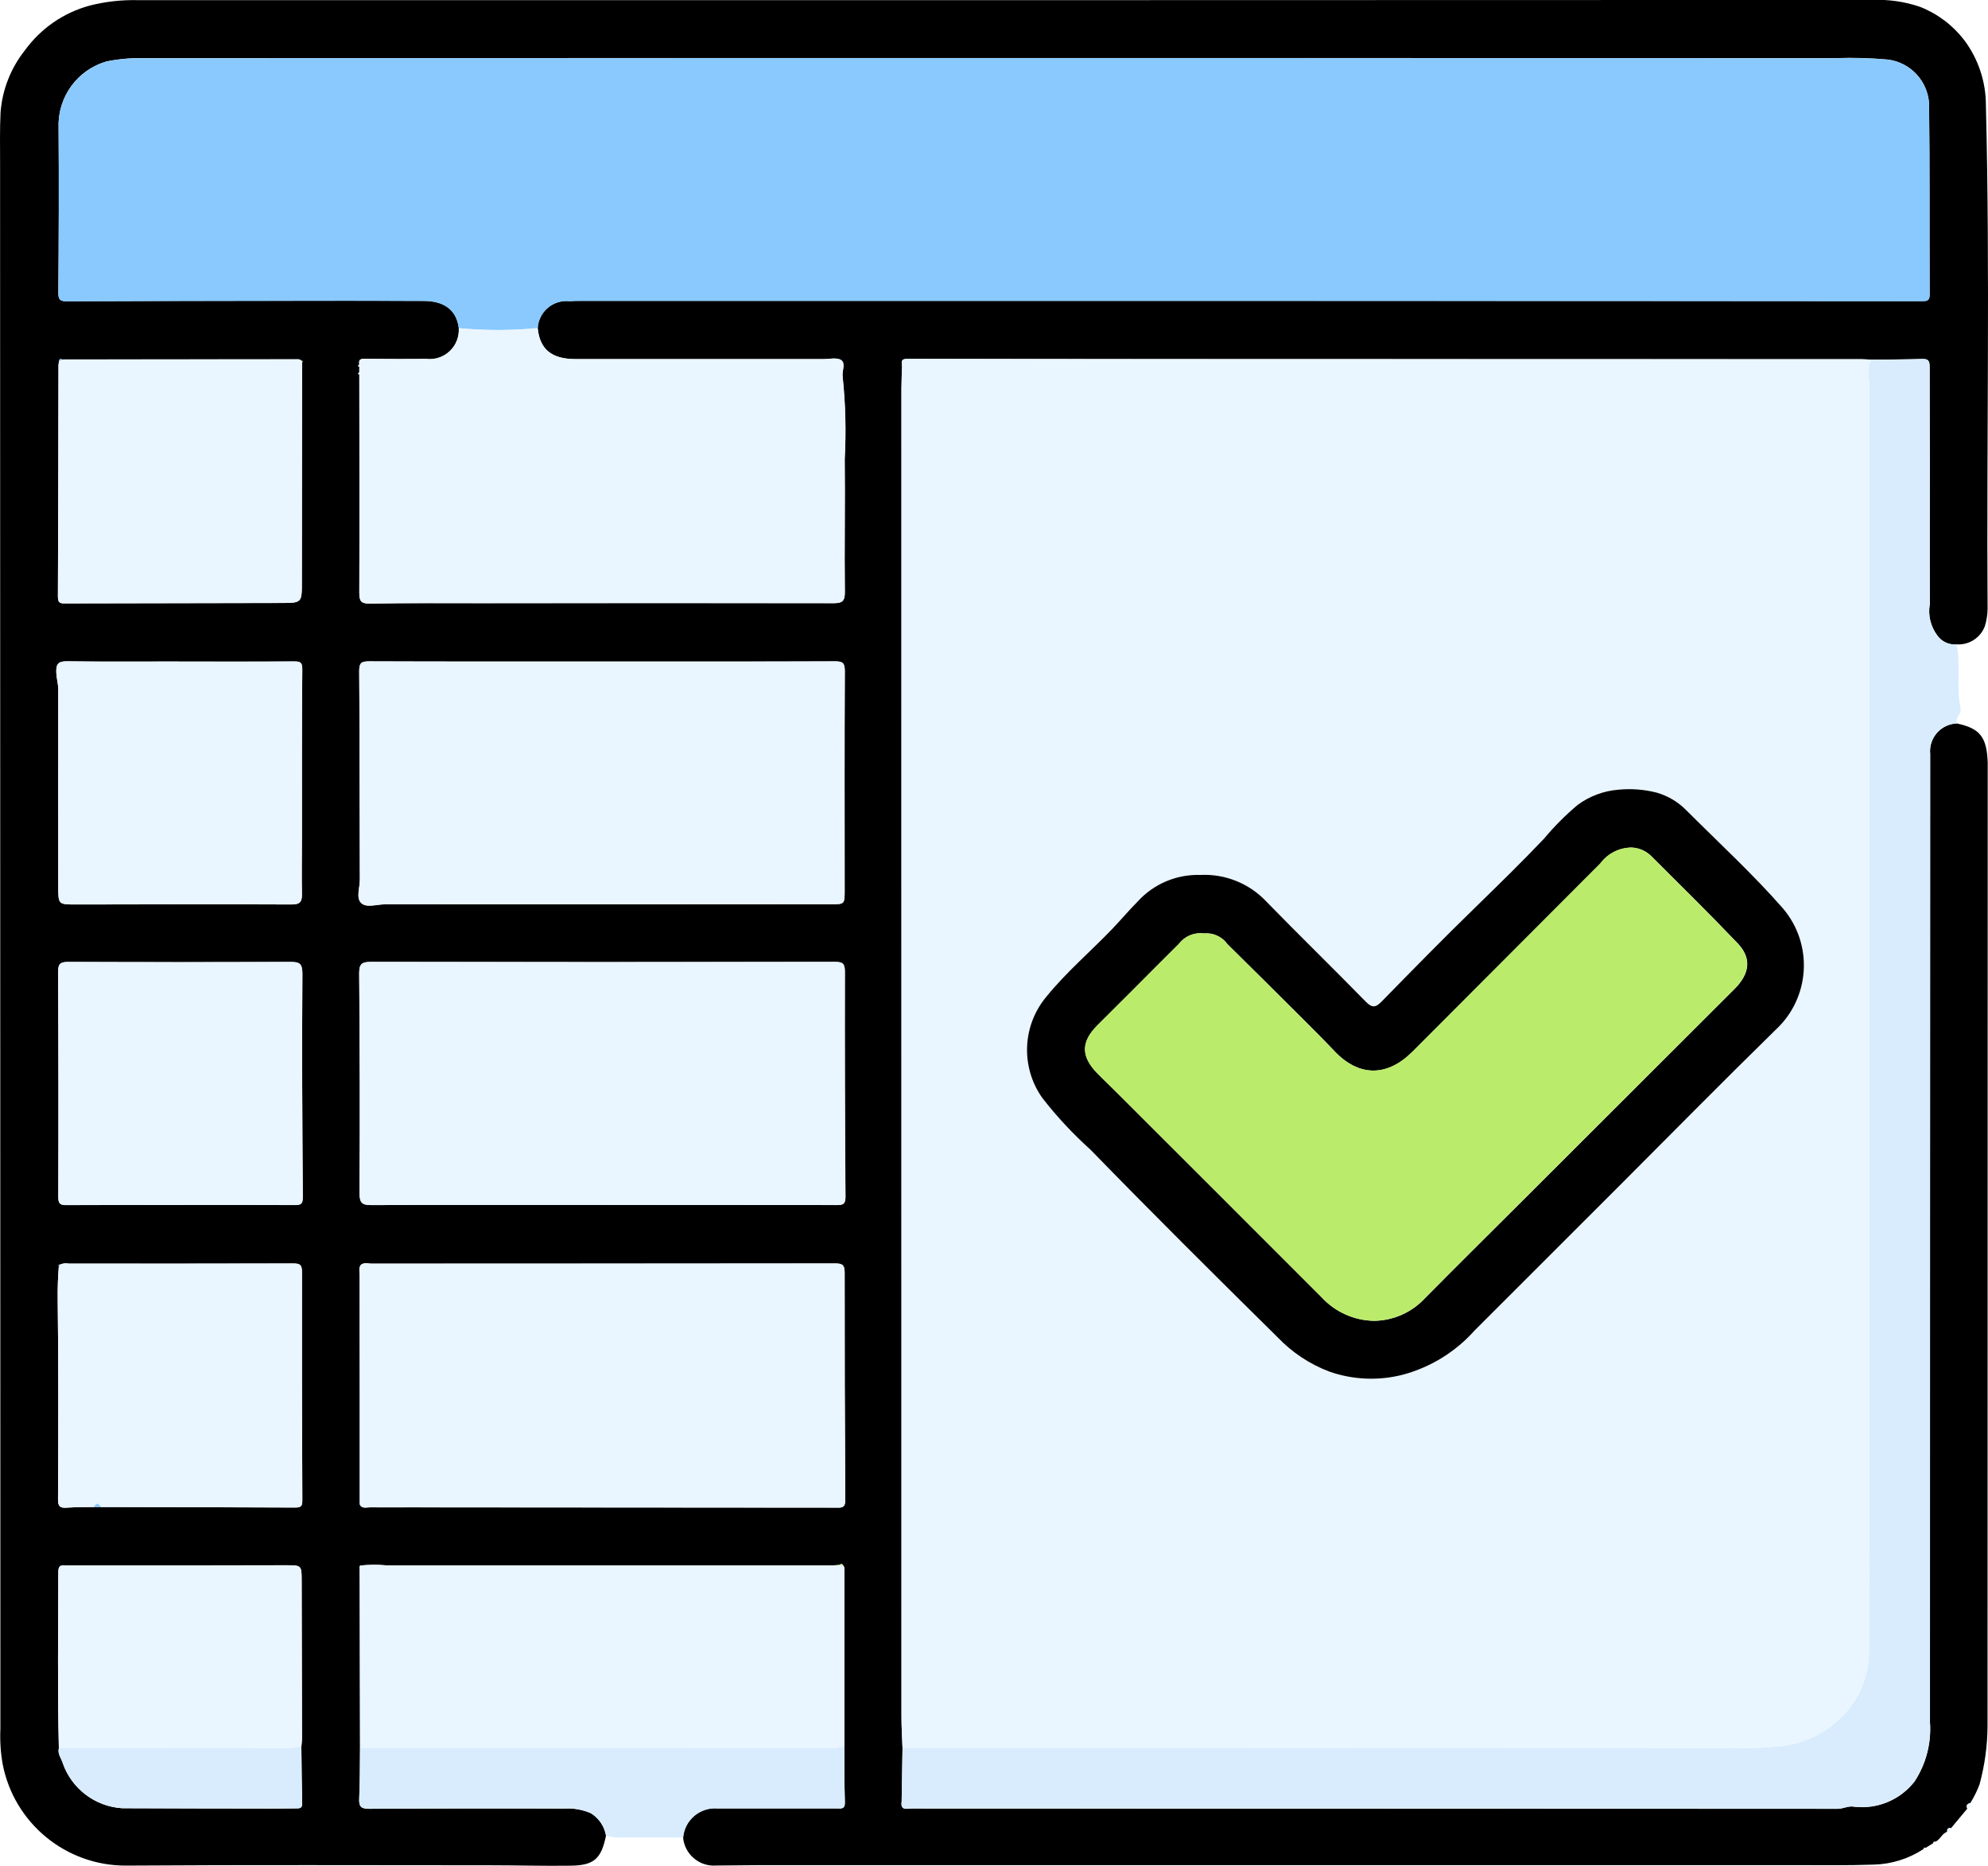
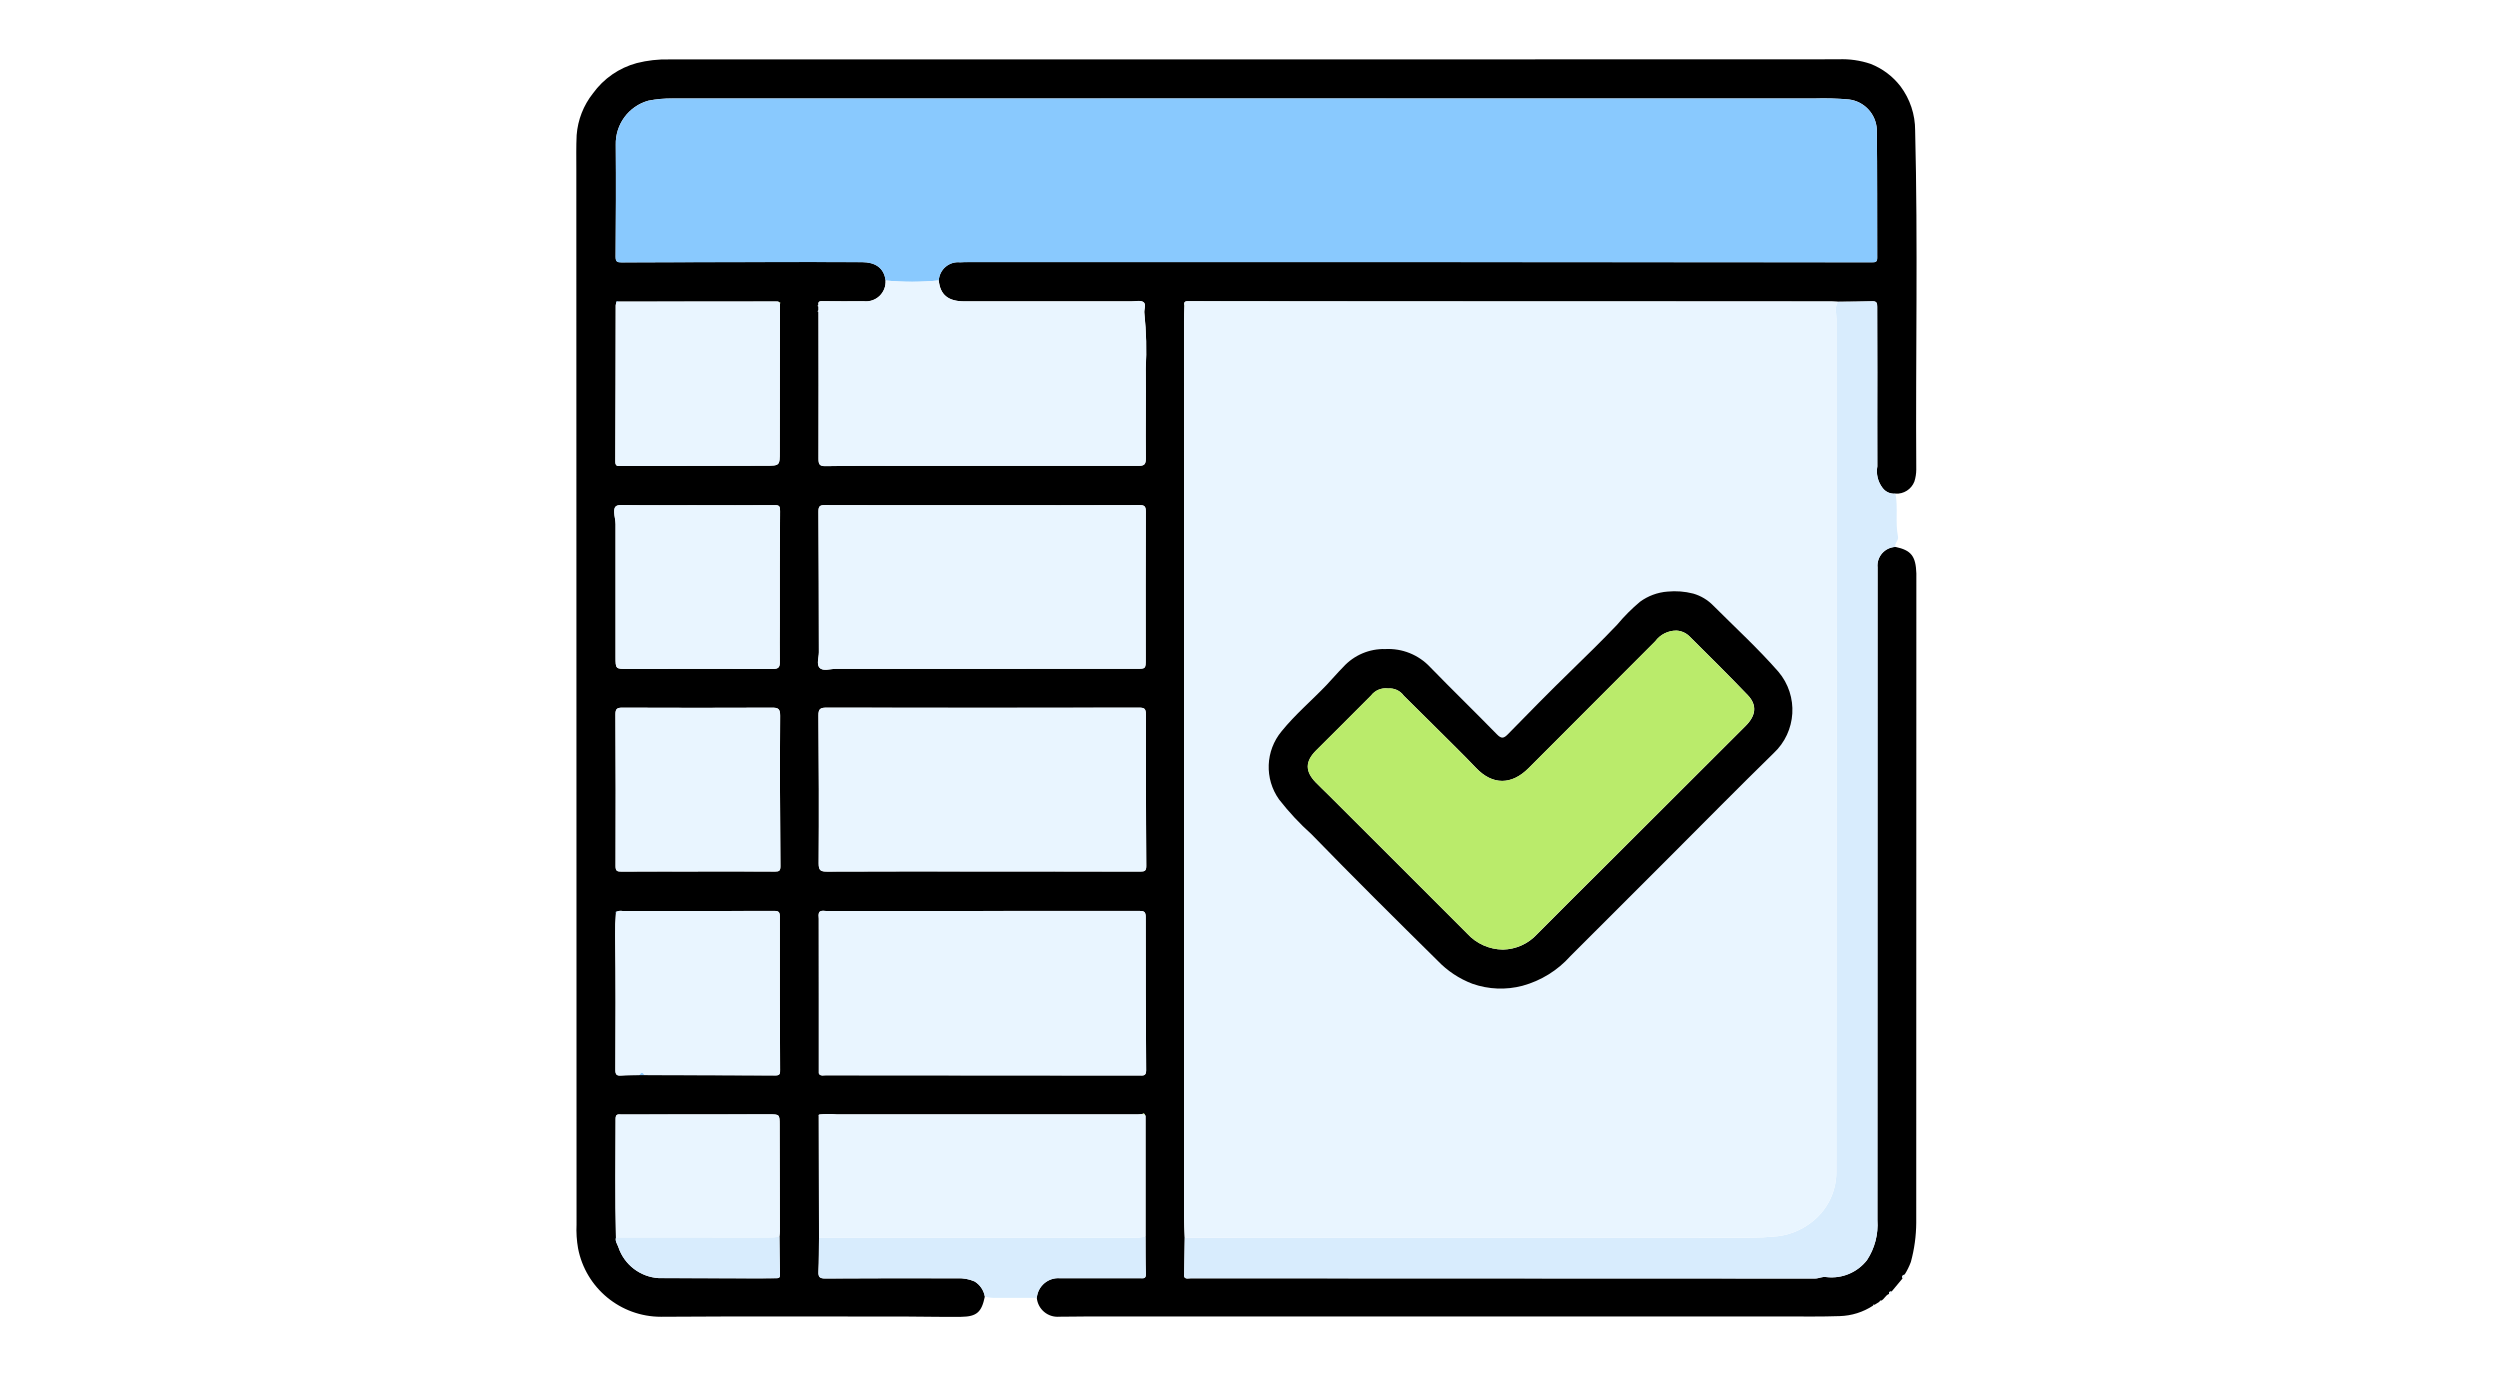
- <svg xmlns="http://www.w3.org/2000/svg" id="Grupo_1072881" data-name="Grupo 1072881" width="158.153" height="148.393" viewBox="0 0 158.153 148.393">
+ <svg xmlns="http://www.w3.org/2000/svg" width="295" height="163" viewBox="0 0 295 163">
  <defs>
    <clipPath id="clip-path">
+       <rect id="Rectángulo_377253" data-name="Rectángulo 377253" width="295" height="163" transform="translate(1020 2571)" fill="none" stroke="#707070" stroke-width="1" />
+     </clipPath>
+     <clipPath id="clip-path-2">
      <rect id="Rectángulo_376989" data-name="Rectángulo 376989" width="158.153" height="148.393" fill="none" />
    </clipPath>
  </defs>
-   <g id="Grupo_1072577" data-name="Grupo 1072577" clip-path="url(#clip-path)">
-     <path id="Trazado_818353" data-name="Trazado 818353" d="M155.662,57.536c1.852.391,2.4,1.082,2.468,3.127,0,.1,0,.206,0,.308q0,38.168-.014,76.335a18,18,0,0,1-.635,4.609,8.176,8.176,0,0,1-.732,1.483c-.236.066-.371.186-.242.448l-1.3,1.56c-.23-.045-.326.051-.3.281-.426.14-.551.636-.952.8-.115-.045-.144.038-.175.117l-.6.372c-.113-.082-.129.014-.157.086a7.558,7.558,0,0,1-3.943,1.238c-2.158.076-4.32.042-6.481.042H60.4c-1.132,0-2.264.033-3.4.03a2.46,2.46,0,0,1-2.658-2.23,2.54,2.54,0,0,1,2.741-2.312c3.16,0,6.319,0,9.479,0,.312,0,.666.092.648-.478-.048-1.487-.033-2.976-.042-4.465q0-7.09,0-14.18c0-.068-.061-.136-.094-.2-.077-.17-.183-.126-.295-.039-.154.011-.308.03-.461.03q-17.809,0-35.618,0a10.222,10.222,0,0,0-1.976.011c-.12.01-.139.081-.111.181l.028,14.358c-.017,1.334,0,2.669-.066,4-.031.639.146.819.8.815q7.783-.048,15.566-.02a4.527,4.527,0,0,1,2.069.374,2.61,2.61,0,0,1,1.2,1.779c-.377,1.83-.94,2.361-2.782,2.39-2.134.033-4.27-.033-6.405-.033-9.674,0-19.35-.041-29.023.026a9.961,9.961,0,0,1-9.788-8.07,12.757,12.757,0,0,1-.18-2.811Q.021,75.224.007,12.953c0-1.337-.028-2.677.037-4.009A9.025,9.025,0,0,1,1.971,4.016,9.4,9.4,0,0,1,7.133.445,14.189,14.189,0,0,1,10.98.012q36.937,0,73.873,0,32.035,0,64.07-.015a10.427,10.427,0,0,1,3.812.543,8.236,8.236,0,0,1,3.521,2.643,8.641,8.641,0,0,1,1.731,5.218c.334,13.336.046,26.674.133,40.01a4.747,4.747,0,0,1-.224,1.413,2.239,2.239,0,0,1-2.233,1.425,1.693,1.693,0,0,1-1.538-.7,3.225,3.225,0,0,1-.6-2.516c-.018-3.7,0-7.4,0-11.106,0-2.571-.019-5.142-.014-7.713,0-.416-.035-.682-.564-.665-1.36.043-2.722.041-4.083.058-.256-.012-.512-.034-.769-.034l-59.087-.012q-8.33,0-16.661-.017c-.358,0-.708-.045-.588.5l-.038.037.038.037c-.017.591-.048,1.181-.048,1.772q0,52.85.006,105.7c0,.821.054,1.641.082,2.461q-.035,2.117-.07,4.236v.012c-.111.743.451.542.808.542q36.821.013,73.643.025c.466,0,.878-.266,1.347-.166a5.3,5.3,0,0,0,4.777-2,7.6,7.6,0,0,0,1.234-4.723q0-38.5.016-77.01a2.212,2.212,0,0,1,2.109-2.426M23.975,138.893c.017-.2.05-.408.049-.612q-.008-6.287-.026-12.576c0-1.205-.015-1.212-1.222-1.212q-8.722,0-17.443.015c-.346,0-.692-.111-.693.5-.006,4.68-.072,9.36.043,14.04-.12.44.188.781.3,1.157a5.365,5.365,0,0,0,4.747,3.613q5.941.024,11.881.028c.643,0,1.286-.007,1.929-.016.261,0,.509.016.5-.392-.037-1.514-.046-3.028-.066-4.543m.061-110.067c.046-.074.068-.136-.058-.135-.115-.138-.275-.115-.427-.115l-18.619.012c-.088-.035-.178-.074-.211.066a2.132,2.132,0,0,0-.068.372c-.014,6.147-.015,12.295-.046,18.442,0,.575.291.522.673.52q8.529-.023,17.059-.033c1.687,0,1.675-.007,1.675-1.7q0-8.716.021-17.432M4.68,100.719c-.072.876-.1,1.746-.089,2.632.068,5.3.048,10.6.024,15.9,0,.579.176.7.694.658.717-.051,1.439-.037,2.159-.051l.554,0c5.167.011,10.334.015,15.5.041.547,0,.529-.26.528-.675q-.038-9.02-.028-18.039c0-.551-.122-.7-.672-.695-5.964.017-11.929.007-17.893.009a1.15,1.15,0,0,0-.677.076c-.132-.02-.128.054-.1.145m23.942,18.938.06.105c.213.22.485.122.732.123,1.132.006,2.263,0,3.395,0q16.824.009,33.648.022c.419,0,.794.08.789-.592q-.059-9.063-.051-18.128c0-.621-.23-.7-.767-.7q-18.445.02-36.889.014c-.271,0-.565-.107-.818.09l-.022-.022.025.02c-.2.25-.1.544-.105.816,0,3.158,0,6.317.007,9.475q0,4.388,0,8.777m-.038-90.669-.116.116.116.062q0,.22,0,.439l-.115.116.116.062c0,5.785.019,11.57,0,17.356,0,.668.136.871.844.86,3.034-.05,6.07-.029,9.105-.03q13.891-.008,27.782,0c.7,0,.9-.157.893-.9-.04-3.522.029-7.045-.01-10.567a41.18,41.18,0,0,0-.161-6.517c-.079-.465.273-1.1-.134-1.356-.353-.222-.947-.063-1.435-.07-.18,0-.36,0-.54,0q-9.568,0-19.135,0c-1.92,0-2.857-.784-3.021-2.476a2.285,2.285,0,0,1,2.513-2.136c.333-.024.668-.024,1-.024q28.171,0,56.34,0,25.122,0,50.244.022c.38,0,.64,0,.638-.5-.018-5.066.013-10.133-.046-15.2a3.759,3.759,0,0,0-3.272-3.51,33.784,33.784,0,0,0-4.14-.116q-67.3-.016-134.609,0a13.715,13.715,0,0,0-2.944.259,5.266,5.266,0,0,0-3.84,5.218c.035,4.4.015,8.8-.019,13.193,0,.583.186.671.7.668q8.3-.04,16.593-.038c3.936,0,7.873-.012,11.808.009,1.475.008,2.566.626,2.757,2.155a2.317,2.317,0,0,1-2.581,2.455c-1.594.018-3.189.006-4.784-.006-.325,0-.639-.045-.549.443M47.9,52.616c-6.174,0-12.347.009-18.52-.015-.615,0-.81.1-.8.776.043,5.528.032,11.056.051,16.584,0,.632-.32,1.439.1,1.853s1.223.113,1.857.114q17.786.008,35.572-.009c1.028,0,1.038-.017,1.038-1.093,0-5.811-.017-11.621.012-17.432,0-.649-.145-.8-.782-.793-6.174.025-12.347.015-18.52.015m.065,43.216q9.3,0,18.6.011c.519,0,.694-.094.691-.663q-.062-8.949-.047-17.9c0-.69-.212-.778-.817-.777q-18.447.027-36.892,0c-.734,0-.934.175-.928.928.047,5.812.069,11.624.026,17.436-.006.858.234.983,1,.979,6.123-.029,12.246-.016,18.369-.016M14.229,52.616c-2.959,0-5.918.024-8.875-.017-.721-.01-.9.213-.874.9.02.46.157.893.156,1.354q-.016,7.831,0,15.662c0,1.431,0,1.425,1.438,1.423,5.711-.009,11.422-.027,17.133,0,.661,0,.823-.214.813-.821-.027-1.542,0-3.085,0-4.628,0-4.4-.012-8.795.029-13.192.006-.561-.092-.691-.634-.687-3.061.023-6.123.011-9.184.011m.135,43.216c3.034,0,6.068-.009,9.1.009.49,0,.627-.1.623-.635-.043-5.911-.075-11.823-.033-17.734.006-.847-.232-.969-.969-.966q-8.832.034-17.665,0c-.643,0-.808.167-.8.81q.046,8.945.015,17.89c0,.592.214.642.7.639,3.008-.02,6.017-.01,9.025-.01" transform="translate(0 0)" />
-     <path id="Trazado_818354" data-name="Trazado 818354" d="M115.794,160.827q.035-2.118.07-4.236h3.357q30.72,0,61.44-.008c1.511,0,3.02.037,4.538-.114a8.058,8.058,0,0,0,4.587-1.673,7.437,7.437,0,0,0,2.971-5.889q.045-50.346.012-100.69c0-.7-.246-1.4.16-2.065,1.361-.017,2.723-.015,4.083-.058.529-.017.565.25.564.665-.006,2.571.012,5.142.014,7.713,0,3.7-.015,7.4,0,11.106a3.227,3.227,0,0,0,.6,2.516,1.694,1.694,0,0,0,1.539.7c.33,1.677-.042,3.4.3,5.07.1.471-.429.754-.305,1.213a2.209,2.209,0,0,0-2.109,2.425q-.02,38.505-.017,77.01a7.607,7.607,0,0,1-1.233,4.723,5.3,5.3,0,0,1-4.777,2c-.468-.1-.881.166-1.347.166q-36.821-.025-73.642-.025c-.358,0-.919.2-.808-.541l.046,0Z" transform="translate(-44.065 -17.542)" fill="#d8ecfd" />
-     <path id="Trazado_818355" data-name="Trazado 818355" d="M84.731,224.234c.01,1.488-.006,2.977.042,4.465.018.569-.336.477-.647.478-3.16.006-6.319,0-9.479,0a2.54,2.54,0,0,0-2.741,2.312c-1.642,0-3.285-.008-4.927,0a3.886,3.886,0,0,1-1.21-.156,2.608,2.608,0,0,0-1.2-1.779,4.516,4.516,0,0,0-2.069-.373q-7.782-.016-15.565.02c-.653,0-.83-.176-.8-.815.064-1.331.048-2.667.066-4q18.7,0,37.395.006a3.821,3.821,0,0,0,1.134-.16" transform="translate(-17.558 -85.342)" fill="#d8ecfd" />
-     <path id="Trazado_818356" data-name="Trazado 818356" d="M252.643,231.957c-.13-.263.006-.383.242-.449-.006.19,0,.388-.242.449" transform="translate(-96.135 -88.111)" fill="#e9f5ff" />
-     <path id="Trazado_818357" data-name="Trazado 818357" d="M250.091,235.027c-.032-.23.064-.326.3-.281a.279.279,0,0,1-.3.281" transform="translate(-95.181 -89.339)" fill="#e9f5ff" />
-     <path id="Trazado_818358" data-name="Trazado 818358" d="M248.275,236.613c.032-.079.06-.162.175-.117l-.175.117" transform="translate(-94.492 -90.004)" fill="#e9f5ff" />
-     <path id="Trazado_818359" data-name="Trazado 818359" d="M247.053,237.361c.029-.072.044-.168.157-.087l-.157.087" transform="translate(-94.027 -90.294)" fill="#e9f5ff" />
-     <path id="Trazado_818360" data-name="Trazado 818360" d="M192.927,46.148c-.406.662-.16,1.368-.16,2.065q.014,50.345-.012,100.69a7.434,7.434,0,0,1-2.971,5.889,8.051,8.051,0,0,1-4.587,1.673c-1.518.151-3.026.113-4.537.114q-30.72.018-61.441.008h-3.357c-.028-.82-.082-1.64-.082-2.46q-.008-52.85,0-105.7c0-.59.031-1.181.048-1.771l.042-.012-.043-.063c-.119-.541.23-.5.588-.5q8.33.014,16.662.016l59.087.012c.256,0,.512.022.768.034m-53.4,40.98a6.474,6.474,0,0,0-4.975,2.117c-.684.688-1.308,1.435-1.975,2.133-1.751,1.832-3.7,3.477-5.3,5.454a6.6,6.6,0,0,0-.3,8.043,31.609,31.609,0,0,0,3.836,4.115c4.9,5.035,9.885,9.98,14.881,14.917a11.129,11.129,0,0,0,4.1,2.719,10.082,10.082,0,0,0,5.913.236,11.7,11.7,0,0,0,5.642-3.492q5.8-5.768,11.574-11.566c4.13-4.128,8.228-8.29,12.4-12.373A6.98,6.98,0,0,0,185.9,89.8c-2.4-2.749-5.1-5.222-7.681-7.8a5.367,5.367,0,0,0-2.374-1.418,8.779,8.779,0,0,0-3.037-.232,6.315,6.315,0,0,0-3.234,1.2,21.28,21.28,0,0,0-2.68,2.686c-1.788,1.882-3.648,3.694-5.507,5.507-2.5,2.44-4.954,4.936-7.4,7.437-.482.493-.761.562-1.284.027-2.608-2.668-5.284-5.268-7.886-7.94a6.763,6.763,0,0,0-5.3-2.136" transform="translate(-44.063 -17.539)" fill="#e9f5ff" />
-     <path id="Trazado_818361" data-name="Trazado 818361" d="M39.347,28.935c-.191-1.529-1.282-2.147-2.756-2.155-3.936-.02-7.873-.012-11.808-.009q-8.3.008-16.593.037c-.518,0-.708-.084-.7-.668.033-4.4.053-8.8.018-13.193a5.267,5.267,0,0,1,3.84-5.219,13.715,13.715,0,0,1,2.944-.258q67.3-.018,134.609,0a33.784,33.784,0,0,1,4.14.116,3.76,3.76,0,0,1,3.272,3.511c.059,5.066.028,10.133.046,15.2,0,.5-.258.5-.638.5q-25.122-.02-50.244-.022-28.17,0-56.34,0c-.334,0-.67,0-1,.024a2.285,2.285,0,0,0-2.512,2.136,32.329,32.329,0,0,1-6.27.006" transform="translate(-2.849 -2.84)" fill="#89c9fe" />
-     <path id="Trazado_818362" data-name="Trazado 818362" d="M54.051,42.127a32.329,32.329,0,0,0,6.27-.006c.164,1.693,1.1,2.475,3.021,2.476q9.568.007,19.135,0c.18,0,.36,0,.54,0,.487.007,1.082-.152,1.435.07.407.256.055.891.134,1.356a41.107,41.107,0,0,1,.161,6.517c.04,3.522-.03,7.045.011,10.567.008.738-.2.9-.894.9q-13.891-.026-27.781,0c-3.036,0-6.071-.019-9.106.031-.708.011-.846-.192-.844-.86.023-5.785.007-11.57,0-17.356,0-.059,0-.118,0-.178,0-.146,0-.292,0-.439,0-.059,0-.119,0-.178-.09-.488.224-.446.549-.443,1.595.011,3.19.024,4.784.006a2.317,2.317,0,0,0,2.581-2.455" transform="translate(-17.553 -16.031)" fill="#e9f5ff" />
-     <path id="Trazado_818363" data-name="Trazado 818363" d="M46.29,162.326c.253-.2.547-.09.818-.09q18.445-.008,36.889-.014c.537,0,.767.077.767.7q-.009,9.063.051,18.128c0,.671-.37.592-.789.592q-16.824-.013-33.648-.022c-1.132,0-2.263.011-3.4,0-.246,0-.518.1-.73-.123l0-.069-.064-.037q0-4.388,0-8.777c0-3.158-.011-6.317-.007-9.475,0-.272-.094-.566.105-.816l0,0" transform="translate(-17.57 -61.735)" fill="#e9f5ff" />
-     <path id="Trazado_818364" data-name="Trazado 818364" d="M65.421,84.935c6.173,0,12.347.01,18.52-.015.638,0,.786.145.782.793-.029,5.811-.011,11.622-.012,17.433,0,1.075-.011,1.091-1.038,1.092q-17.787.013-35.573.009c-.633,0-1.444.3-1.857-.113s-.093-1.22-.1-1.853c-.019-5.528-.009-11.056-.051-16.584,0-.673.19-.778.8-.776,6.173.024,12.347.014,18.52.014" transform="translate(-17.519 -32.32)" fill="#e9f5ff" />
-     <path id="Trazado_818365" data-name="Trazado 818365" d="M65.523,142.839c-6.123,0-12.246-.013-18.369.016-.765,0-1-.12-1-.979.042-5.812.02-11.624-.026-17.436-.006-.753.194-.929.928-.928q18.447.032,36.892,0c.6,0,.819.087.817.777q-.027,8.949.047,17.9c0,.57-.172.665-.69.664q-9.3-.026-18.6-.012" transform="translate(-17.557 -47.008)" fill="#e9f5ff" />
-     <path id="Trazado_818366" data-name="Trazado 818366" d="M84.757,215.359a3.82,3.82,0,0,1-1.134.16q-18.7-.009-37.395-.006-.014-7.179-.028-14.358l.111-.181a10.217,10.217,0,0,1,1.975-.011q17.809-.006,35.618,0c.154,0,.307-.02.46-.03l.3.038c.033.068.094.136.094.2q.006,7.09,0,14.18" transform="translate(-17.583 -76.467)" fill="#e9f5ff" />
-     <path id="Trazado_818367" data-name="Trazado 818367" d="M7.6,162.316a1.141,1.141,0,0,1,.677-.076c5.964,0,11.929.007,17.893-.01.55,0,.673.145.672.7q-.02,9.019.028,18.039c0,.414.019.677-.528.675-5.167-.026-10.334-.031-15.5-.041-.217-.338-.336-.338-.555,0-.72.014-1.441,0-2.159.051-.518.037-.7-.08-.694-.659.025-5.3.043-10.6-.024-15.9-.012-.886.017-1.756.089-2.632.077-.018.131-.053.1-.145" transform="translate(-2.819 -61.742)" fill="#e9f5ff" />
-     <path id="Trazado_818368" data-name="Trazado 818368" d="M7.762,46.145l18.619-.013c.152,0,.312-.022.426.115l.059.136q-.012,8.716-.021,17.432c0,1.69.011,1.694-1.675,1.7q-8.53.018-17.059.033c-.382,0-.676.055-.673-.52.03-6.147.032-12.295.046-18.442a2.094,2.094,0,0,1,.068-.372c.094.053.167.039.211-.067" transform="translate(-2.83 -17.557)" fill="#e9f5ff" />
-     <path id="Trazado_818369" data-name="Trazado 818369" d="M16.978,84.934c3.062,0,6.123.012,9.184-.011.543,0,.64.126.634.688-.042,4.4-.025,8.794-.029,13.191,0,1.543-.027,3.087,0,4.629.011.606-.151.823-.813.821-5.711-.022-11.422,0-17.133,0-1.435,0-1.437.008-1.438-1.423q0-7.831,0-15.662c0-.461-.137-.894-.157-1.354-.029-.687.154-.91.874-.9,2.958.041,5.917.017,8.875.017" transform="translate(-2.75 -32.319)" fill="#e9f5ff" />
-     <path id="Trazado_818370" data-name="Trazado 818370" d="M17.2,142.839c-3.008,0-6.017-.01-9.025.01-.491,0-.707-.046-.7-.639q.031-8.945-.015-17.89c0-.642.161-.812.8-.81q8.832.038,17.665,0c.737,0,.975.118.969.966-.042,5.91-.009,11.822.033,17.733,0,.533-.133.639-.623.635-3.034-.019-6.068-.01-9.1-.01" transform="translate(-2.838 -47.008)" fill="#e9f5ff" />
-     <path id="Trazado_818371" data-name="Trazado 818371" d="M7.518,215.54c-.115-4.68-.049-9.36-.043-14.039,0-.609.347-.5.694-.5q8.722-.009,17.443-.015c1.207,0,1.218.007,1.221,1.212q.021,6.287.027,12.576c0,.2-.032.408-.049.611a4.637,4.637,0,0,1-1.287.159q-9-.012-18.005-.006" transform="translate(-2.836 -76.495)" fill="#e9f5ff" />
-     <path id="Trazado_818372" data-name="Trazado 818372" d="M7.542,224.388q9,0,18.005.006a4.637,4.637,0,0,0,1.287-.159c.019,1.514.028,3.029.065,4.543.011.408-.238.388-.5.392-.643.009-1.286.017-1.929.016q-5.94-.011-11.881-.029a5.364,5.364,0,0,1-4.747-3.612c-.115-.377-.422-.717-.3-1.158" transform="translate(-2.86 -85.343)" fill="#d8ecfd" />
-     <path id="Trazado_818373" data-name="Trazado 818373" d="M12.056,193.344c.218-.336.338-.335.555,0l-.555,0" transform="translate(-4.588 -73.49)" fill="#89c9fe" />
-     <path id="Trazado_818374" data-name="Trazado 818374" d="M108.111,200.94l-.3-.038c.113-.088.219-.132.3.038" transform="translate(-41.034 -76.432)" fill="#baeb6b" />
-     <path id="Trazado_818375" data-name="Trazado 818375" d="M7.646,162.369c.03.092-.023.127-.1.145-.028-.091-.032-.165.1-.145" transform="translate(-2.866 -61.796)" fill="#89c9fe" />
-     <path id="Trazado_818376" data-name="Trazado 818376" d="M38.767,46.455l-.059-.136c.127,0,.105.062.059.136" transform="translate(-14.732 -17.629)" fill="#baeb6b" />
-     <path id="Trazado_818377" data-name="Trazado 818377" d="M7.832,46.134c-.044.106-.117.12-.211.067.033-.141.122-.1.211-.067" transform="translate(-2.901 -17.546)" fill="#89c9fe" />
-     <path id="Trazado_818378" data-name="Trazado 818378" d="M46.209,193.18l.064.037,0,.069-.061-.106" transform="translate(-17.587 -73.523)" fill="#89c9fe" />
-     <path id="Trazado_818379" data-name="Trazado 818379" d="M46.353,162.385l0,0-.025-.02Z" transform="translate(-17.633 -61.795)" fill="#89c9fe" />
-     <path id="Trazado_818380" data-name="Trazado 818380" d="M46.3,201.011l-.111.181c-.028-.1-.008-.172.111-.181" transform="translate(-17.576 -76.504)" fill="#d8ecfd" />
-     <path id="Trazado_818381" data-name="Trazado 818381" d="M46.075,47.8c0,.059,0,.118,0,.178l-.116-.062.115-.116" transform="translate(-17.492 -18.191)" fill="#d8ecfd" />
-     <path id="Trazado_818382" data-name="Trazado 818382" d="M115.827,46.885l.043.064-.043.012-.039-.038Z" transform="translate(-44.069 -17.844)" fill="#baeb6b" />
-     <path id="Trazado_818383" data-name="Trazado 818383" d="M115.8,231.326l.046.009-.046,0v-.013" transform="translate(-44.074 -88.041)" fill="#baeb6b" />
-     <path id="Trazado_818384" data-name="Trazado 818384" d="M46.075,46.8c0,.059,0,.119,0,.178l-.116-.062.116-.116" transform="translate(-17.492 -17.812)" fill="#d8ecfd" />
-     <path id="Trazado_818385" data-name="Trazado 818385" d="M145.661,108.156a6.76,6.76,0,0,1,5.3,2.136c2.6,2.672,5.279,5.272,7.886,7.94.523.535.8.466,1.284-.027,2.444-2.5,4.894-5,7.4-7.437,1.859-1.812,3.719-3.625,5.507-5.507a21.279,21.279,0,0,1,2.68-2.686,6.3,6.3,0,0,1,3.234-1.2,8.778,8.778,0,0,1,3.037.232,5.367,5.367,0,0,1,2.374,1.418c2.581,2.582,5.279,5.054,7.681,7.8a6.98,6.98,0,0,1-.573,9.632c-4.175,4.083-8.273,8.244-12.4,12.373q-5.786,5.784-11.574,11.566a11.708,11.708,0,0,1-5.643,3.492,10.082,10.082,0,0,1-5.913-.236,11.137,11.137,0,0,1-4.1-2.719c-5-4.937-9.985-9.882-14.88-14.917a31.616,31.616,0,0,1-3.837-4.115,6.6,6.6,0,0,1,.3-8.043c1.6-1.977,3.547-3.622,5.3-5.454.666-.7,1.291-1.445,1.975-2.133a6.474,6.474,0,0,1,4.975-2.117m.289,4.65a2.154,2.154,0,0,0-1.968.829c-1.259,1.251-2.507,2.511-3.762,3.766-.909.909-1.825,1.811-2.732,2.723-1.3,1.306-1.309,2.462-.027,3.786.5.517,1.029,1.007,1.538,1.516q8.162,8.148,16.315,16.305a5.791,5.791,0,0,0,4.223,1.89,5.616,5.616,0,0,0,4.011-1.8c2.768-2.8,5.567-5.562,8.351-8.342q8.136-8.12,16.269-16.245c1.245-1.244,1.377-2.47.243-3.654-2.24-2.34-4.544-4.619-6.84-6.9a2.361,2.361,0,0,0-1.57-.7,3.112,3.112,0,0,0-2.5,1.269q-7.464,7.483-14.934,14.959c-1.993,2-4.247,2.044-6.221-.042-.777-.821-1.576-1.622-2.378-2.421q-3.059-3.049-6.133-6.084a2.058,2.058,0,0,0-1.882-.849" transform="translate(-50.197 -38.567)" />
-     <path id="Trazado_818386" data-name="Trazado 818386" d="M148.787,115.653a2.058,2.058,0,0,1,1.882.849q3.082,3.027,6.133,6.084c.8.8,1.6,1.6,2.378,2.421,1.973,2.086,4.228,2.038,6.221.041q7.467-7.479,14.934-14.959a3.112,3.112,0,0,1,2.5-1.269,2.362,2.362,0,0,1,1.57.7c2.3,2.286,4.6,4.564,6.84,6.9,1.134,1.184,1,2.409-.243,3.654q-8.131,8.126-16.269,16.245c-2.785,2.78-5.583,5.546-8.351,8.342a5.616,5.616,0,0,1-4.011,1.8,5.791,5.791,0,0,1-4.223-1.89q-8.138-8.171-16.315-16.305c-.509-.509-1.037-1-1.538-1.516-1.282-1.324-1.272-2.48.027-3.786.907-.912,1.823-1.814,2.732-2.723,1.254-1.255,2.5-2.515,3.762-3.766a2.154,2.154,0,0,1,1.968-.829" transform="translate(-53.034 -41.414)" fill="#baeb6b" />
+   <g id="Enmascarar_grupo_186" data-name="Enmascarar grupo 186" transform="translate(-1020 -2571)" clip-path="url(#clip-path)">
+     <g id="Grupo_1072881" data-name="Grupo 1072881" transform="translate(1088 2578)">
+       <g id="Grupo_1072577" data-name="Grupo 1072577" clip-path="url(#clip-path-2)">
+         <path id="Trazado_818353" data-name="Trazado 818353" d="M155.662,57.536c1.852.391,2.4,1.082,2.468,3.127,0,.1,0,.206,0,.308q0,38.168-.014,76.335a18,18,0,0,1-.635,4.609,8.176,8.176,0,0,1-.732,1.483c-.236.066-.371.186-.242.448l-1.3,1.56c-.23-.045-.326.051-.3.281-.426.14-.551.636-.952.8-.115-.045-.144.038-.175.117l-.6.372c-.113-.082-.129.014-.157.086a7.558,7.558,0,0,1-3.943,1.238c-2.158.076-4.32.042-6.481.042H60.4c-1.132,0-2.264.033-3.4.03a2.46,2.46,0,0,1-2.658-2.23,2.54,2.54,0,0,1,2.741-2.312c3.16,0,6.319,0,9.479,0,.312,0,.666.092.648-.478-.048-1.487-.033-2.976-.042-4.465q0-7.09,0-14.18c0-.068-.061-.136-.094-.2-.077-.17-.183-.126-.295-.039-.154.011-.308.03-.461.03q-17.809,0-35.618,0a10.222,10.222,0,0,0-1.976.011c-.12.01-.139.081-.111.181l.028,14.358c-.017,1.334,0,2.669-.066,4-.031.639.146.819.8.815q7.783-.048,15.566-.02a4.527,4.527,0,0,1,2.069.374,2.61,2.61,0,0,1,1.2,1.779c-.377,1.83-.94,2.361-2.782,2.39-2.134.033-4.27-.033-6.405-.033-9.674,0-19.35-.041-29.023.026a9.961,9.961,0,0,1-9.788-8.07,12.757,12.757,0,0,1-.18-2.811Q.021,75.224.007,12.953c0-1.337-.028-2.677.037-4.009A9.025,9.025,0,0,1,1.971,4.016,9.4,9.4,0,0,1,7.133.445,14.189,14.189,0,0,1,10.98.012q36.937,0,73.873,0,32.035,0,64.07-.015a10.427,10.427,0,0,1,3.812.543,8.236,8.236,0,0,1,3.521,2.643,8.641,8.641,0,0,1,1.731,5.218c.334,13.336.046,26.674.133,40.01a4.747,4.747,0,0,1-.224,1.413,2.239,2.239,0,0,1-2.233,1.425,1.693,1.693,0,0,1-1.538-.7,3.225,3.225,0,0,1-.6-2.516c-.018-3.7,0-7.4,0-11.106,0-2.571-.019-5.142-.014-7.713,0-.416-.035-.682-.564-.665-1.36.043-2.722.041-4.083.058-.256-.012-.512-.034-.769-.034l-59.087-.012q-8.33,0-16.661-.017c-.358,0-.708-.045-.588.5l-.038.037.038.037c-.017.591-.048,1.181-.048,1.772q0,52.85.006,105.7c0,.821.054,1.641.082,2.461q-.035,2.117-.07,4.236v.012c-.111.743.451.542.808.542q36.821.013,73.643.025c.466,0,.878-.266,1.347-.166a5.3,5.3,0,0,0,4.777-2,7.6,7.6,0,0,0,1.234-4.723q0-38.5.016-77.01a2.212,2.212,0,0,1,2.109-2.426M23.975,138.893c.017-.2.05-.408.049-.612q-.008-6.287-.026-12.576c0-1.205-.015-1.212-1.222-1.212q-8.722,0-17.443.015c-.346,0-.692-.111-.693.5-.006,4.68-.072,9.36.043,14.04-.12.44.188.781.3,1.157a5.365,5.365,0,0,0,4.747,3.613q5.941.024,11.881.028c.643,0,1.286-.007,1.929-.016.261,0,.509.016.5-.392-.037-1.514-.046-3.028-.066-4.543m.061-110.067c.046-.074.068-.136-.058-.135-.115-.138-.275-.115-.427-.115l-18.619.012c-.088-.035-.178-.074-.211.066a2.132,2.132,0,0,0-.068.372c-.014,6.147-.015,12.295-.046,18.442,0,.575.291.522.673.52q8.529-.023,17.059-.033c1.687,0,1.675-.007,1.675-1.7q0-8.716.021-17.432M4.68,100.719c-.072.876-.1,1.746-.089,2.632.068,5.3.048,10.6.024,15.9,0,.579.176.7.694.658.717-.051,1.439-.037,2.159-.051l.554,0c5.167.011,10.334.015,15.5.041.547,0,.529-.26.528-.675q-.038-9.02-.028-18.039c0-.551-.122-.7-.672-.695-5.964.017-11.929.007-17.893.009a1.15,1.15,0,0,0-.677.076c-.132-.02-.128.054-.1.145m23.942,18.938.06.105c.213.22.485.122.732.123,1.132.006,2.263,0,3.395,0q16.824.009,33.648.022c.419,0,.794.08.789-.592q-.059-9.063-.051-18.128c0-.621-.23-.7-.767-.7q-18.445.02-36.889.014c-.271,0-.565-.107-.818.09l-.022-.022.025.02c-.2.25-.1.544-.105.816,0,3.158,0,6.317.007,9.475q0,4.388,0,8.777m-.038-90.669-.116.116.116.062q0,.22,0,.439l-.115.116.116.062c0,5.785.019,11.57,0,17.356,0,.668.136.871.844.86,3.034-.05,6.07-.029,9.105-.03q13.891-.008,27.782,0c.7,0,.9-.157.893-.9-.04-3.522.029-7.045-.01-10.567a41.18,41.18,0,0,0-.161-6.517c-.079-.465.273-1.1-.134-1.356-.353-.222-.947-.063-1.435-.07-.18,0-.36,0-.54,0q-9.568,0-19.135,0c-1.92,0-2.857-.784-3.021-2.476a2.285,2.285,0,0,1,2.513-2.136c.333-.024.668-.024,1-.024q28.171,0,56.34,0,25.122,0,50.244.022c.38,0,.64,0,.638-.5-.018-5.066.013-10.133-.046-15.2a3.759,3.759,0,0,0-3.272-3.51,33.784,33.784,0,0,0-4.14-.116q-67.3-.016-134.609,0a13.715,13.715,0,0,0-2.944.259,5.266,5.266,0,0,0-3.84,5.218c.035,4.4.015,8.8-.019,13.193,0,.583.186.671.7.668q8.3-.04,16.593-.038c3.936,0,7.873-.012,11.808.009,1.475.008,2.566.626,2.757,2.155a2.317,2.317,0,0,1-2.581,2.455c-1.594.018-3.189.006-4.784-.006-.325,0-.639-.045-.549.443M47.9,52.616c-6.174,0-12.347.009-18.52-.015-.615,0-.81.1-.8.776.043,5.528.032,11.056.051,16.584,0,.632-.32,1.439.1,1.853s1.223.113,1.857.114q17.786.008,35.572-.009c1.028,0,1.038-.017,1.038-1.093,0-5.811-.017-11.621.012-17.432,0-.649-.145-.8-.782-.793-6.174.025-12.347.015-18.52.015m.065,43.216q9.3,0,18.6.011c.519,0,.694-.094.691-.663q-.062-8.949-.047-17.9c0-.69-.212-.778-.817-.777q-18.447.027-36.892,0c-.734,0-.934.175-.928.928.047,5.812.069,11.624.026,17.436-.006.858.234.983,1,.979,6.123-.029,12.246-.016,18.369-.016M14.229,52.616c-2.959,0-5.918.024-8.875-.017-.721-.01-.9.213-.874.9.02.46.157.893.156,1.354q-.016,7.831,0,15.662c0,1.431,0,1.425,1.438,1.423,5.711-.009,11.422-.027,17.133,0,.661,0,.823-.214.813-.821-.027-1.542,0-3.085,0-4.628,0-4.4-.012-8.795.029-13.192.006-.561-.092-.691-.634-.687-3.061.023-6.123.011-9.184.011m.135,43.216c3.034,0,6.068-.009,9.1.009.49,0,.627-.1.623-.635-.043-5.911-.075-11.823-.033-17.734.006-.847-.232-.969-.969-.966q-8.832.034-17.665,0c-.643,0-.808.167-.8.81q.046,8.945.015,17.89c0,.592.214.642.7.639,3.008-.02,6.017-.01,9.025-.01" transform="translate(0 0)" />
+         <path id="Trazado_818354" data-name="Trazado 818354" d="M115.794,160.827q.035-2.118.07-4.236h3.357q30.72,0,61.44-.008c1.511,0,3.02.037,4.538-.114a8.058,8.058,0,0,0,4.587-1.673,7.437,7.437,0,0,0,2.971-5.889q.045-50.346.012-100.69c0-.7-.246-1.4.16-2.065,1.361-.017,2.723-.015,4.083-.058.529-.017.565.25.564.665-.006,2.571.012,5.142.014,7.713,0,3.7-.015,7.4,0,11.106a3.227,3.227,0,0,0,.6,2.516,1.694,1.694,0,0,0,1.539.7c.33,1.677-.042,3.4.3,5.07.1.471-.429.754-.305,1.213a2.209,2.209,0,0,0-2.109,2.425q-.02,38.505-.017,77.01a7.607,7.607,0,0,1-1.233,4.723,5.3,5.3,0,0,1-4.777,2c-.468-.1-.881.166-1.347.166q-36.821-.025-73.642-.025c-.358,0-.919.2-.808-.541l.046,0Z" transform="translate(-44.065 -17.542)" fill="#d8ecfd" />
+         <path id="Trazado_818355" data-name="Trazado 818355" d="M84.731,224.234c.01,1.488-.006,2.977.042,4.465.018.569-.336.477-.647.478-3.16.006-6.319,0-9.479,0a2.54,2.54,0,0,0-2.741,2.312c-1.642,0-3.285-.008-4.927,0a3.886,3.886,0,0,1-1.21-.156,2.608,2.608,0,0,0-1.2-1.779,4.516,4.516,0,0,0-2.069-.373q-7.782-.016-15.565.02c-.653,0-.83-.176-.8-.815.064-1.331.048-2.667.066-4q18.7,0,37.395.006a3.821,3.821,0,0,0,1.134-.16" transform="translate(-17.558 -85.342)" fill="#d8ecfd" />
+         <path id="Trazado_818356" data-name="Trazado 818356" d="M252.643,231.957c-.13-.263.006-.383.242-.449-.006.19,0,.388-.242.449" transform="translate(-96.135 -88.111)" fill="#e9f5ff" />
+         <path id="Trazado_818357" data-name="Trazado 818357" d="M250.091,235.027c-.032-.23.064-.326.3-.281a.279.279,0,0,1-.3.281" transform="translate(-95.181 -89.339)" fill="#e9f5ff" />
+         <path id="Trazado_818358" data-name="Trazado 818358" d="M248.275,236.613c.032-.079.06-.162.175-.117l-.175.117" transform="translate(-94.492 -90.004)" fill="#e9f5ff" />
+         <path id="Trazado_818359" data-name="Trazado 818359" d="M247.053,237.361c.029-.072.044-.168.157-.087l-.157.087" transform="translate(-94.027 -90.294)" fill="#e9f5ff" />
+         <path id="Trazado_818360" data-name="Trazado 818360" d="M192.927,46.148c-.406.662-.16,1.368-.16,2.065q.014,50.345-.012,100.69a7.434,7.434,0,0,1-2.971,5.889,8.051,8.051,0,0,1-4.587,1.673c-1.518.151-3.026.113-4.537.114q-30.72.018-61.441.008h-3.357c-.028-.82-.082-1.64-.082-2.46q-.008-52.85,0-105.7c0-.59.031-1.181.048-1.771l.042-.012-.043-.063c-.119-.541.23-.5.588-.5q8.33.014,16.662.016l59.087.012c.256,0,.512.022.768.034m-53.4,40.98a6.474,6.474,0,0,0-4.975,2.117c-.684.688-1.308,1.435-1.975,2.133-1.751,1.832-3.7,3.477-5.3,5.454a6.6,6.6,0,0,0-.3,8.043,31.609,31.609,0,0,0,3.836,4.115c4.9,5.035,9.885,9.98,14.881,14.917a11.129,11.129,0,0,0,4.1,2.719,10.082,10.082,0,0,0,5.913.236,11.7,11.7,0,0,0,5.642-3.492q5.8-5.768,11.574-11.566c4.13-4.128,8.228-8.29,12.4-12.373A6.98,6.98,0,0,0,185.9,89.8c-2.4-2.749-5.1-5.222-7.681-7.8a5.367,5.367,0,0,0-2.374-1.418,8.779,8.779,0,0,0-3.037-.232,6.315,6.315,0,0,0-3.234,1.2,21.28,21.28,0,0,0-2.68,2.686c-1.788,1.882-3.648,3.694-5.507,5.507-2.5,2.44-4.954,4.936-7.4,7.437-.482.493-.761.562-1.284.027-2.608-2.668-5.284-5.268-7.886-7.94a6.763,6.763,0,0,0-5.3-2.136" transform="translate(-44.063 -17.539)" fill="#e9f5ff" />
+         <path id="Trazado_818361" data-name="Trazado 818361" d="M39.347,28.935c-.191-1.529-1.282-2.147-2.756-2.155-3.936-.02-7.873-.012-11.808-.009q-8.3.008-16.593.037c-.518,0-.708-.084-.7-.668.033-4.4.053-8.8.018-13.193a5.267,5.267,0,0,1,3.84-5.219,13.715,13.715,0,0,1,2.944-.258q67.3-.018,134.609,0a33.784,33.784,0,0,1,4.14.116,3.76,3.76,0,0,1,3.272,3.511c.059,5.066.028,10.133.046,15.2,0,.5-.258.5-.638.5q-25.122-.02-50.244-.022-28.17,0-56.34,0c-.334,0-.67,0-1,.024a2.285,2.285,0,0,0-2.512,2.136,32.329,32.329,0,0,1-6.27.006" transform="translate(-2.849 -2.84)" fill="#89c9fe" />
+         <path id="Trazado_818362" data-name="Trazado 818362" d="M54.051,42.127a32.329,32.329,0,0,0,6.27-.006c.164,1.693,1.1,2.475,3.021,2.476q9.568.007,19.135,0c.18,0,.36,0,.54,0,.487.007,1.082-.152,1.435.07.407.256.055.891.134,1.356a41.107,41.107,0,0,1,.161,6.517c.04,3.522-.03,7.045.011,10.567.008.738-.2.9-.894.9q-13.891-.026-27.781,0c-3.036,0-6.071-.019-9.106.031-.708.011-.846-.192-.844-.86.023-5.785.007-11.57,0-17.356,0-.059,0-.118,0-.178,0-.146,0-.292,0-.439,0-.059,0-.119,0-.178-.09-.488.224-.446.549-.443,1.595.011,3.19.024,4.784.006a2.317,2.317,0,0,0,2.581-2.455" transform="translate(-17.553 -16.031)" fill="#e9f5ff" />
+         <path id="Trazado_818363" data-name="Trazado 818363" d="M46.29,162.326c.253-.2.547-.09.818-.09q18.445-.008,36.889-.014c.537,0,.767.077.767.7q-.009,9.063.051,18.128c0,.671-.37.592-.789.592q-16.824-.013-33.648-.022c-1.132,0-2.263.011-3.4,0-.246,0-.518.1-.73-.123l0-.069-.064-.037q0-4.388,0-8.777c0-3.158-.011-6.317-.007-9.475,0-.272-.094-.566.105-.816l0,0" transform="translate(-17.57 -61.735)" fill="#e9f5ff" />
+         <path id="Trazado_818364" data-name="Trazado 818364" d="M65.421,84.935c6.173,0,12.347.01,18.52-.015.638,0,.786.145.782.793-.029,5.811-.011,11.622-.012,17.433,0,1.075-.011,1.091-1.038,1.092q-17.787.013-35.573.009c-.633,0-1.444.3-1.857-.113s-.093-1.22-.1-1.853c-.019-5.528-.009-11.056-.051-16.584,0-.673.19-.778.8-.776,6.173.024,12.347.014,18.52.014" transform="translate(-17.519 -32.32)" fill="#e9f5ff" />
+         <path id="Trazado_818365" data-name="Trazado 818365" d="M65.523,142.839c-6.123,0-12.246-.013-18.369.016-.765,0-1-.12-1-.979.042-5.812.02-11.624-.026-17.436-.006-.753.194-.929.928-.928q18.447.032,36.892,0c.6,0,.819.087.817.777q-.027,8.949.047,17.9c0,.57-.172.665-.69.664q-9.3-.026-18.6-.012" transform="translate(-17.557 -47.008)" fill="#e9f5ff" />
+         <path id="Trazado_818366" data-name="Trazado 818366" d="M84.757,215.359a3.82,3.82,0,0,1-1.134.16q-18.7-.009-37.395-.006-.014-7.179-.028-14.358l.111-.181a10.217,10.217,0,0,1,1.975-.011q17.809-.006,35.618,0c.154,0,.307-.02.46-.03l.3.038c.033.068.094.136.094.2q.006,7.09,0,14.18" transform="translate(-17.583 -76.467)" fill="#e9f5ff" />
+         <path id="Trazado_818367" data-name="Trazado 818367" d="M7.6,162.316a1.141,1.141,0,0,1,.677-.076c5.964,0,11.929.007,17.893-.01.55,0,.673.145.672.7q-.02,9.019.028,18.039c0,.414.019.677-.528.675-5.167-.026-10.334-.031-15.5-.041-.217-.338-.336-.338-.555,0-.72.014-1.441,0-2.159.051-.518.037-.7-.08-.694-.659.025-5.3.043-10.6-.024-15.9-.012-.886.017-1.756.089-2.632.077-.018.131-.053.1-.145" transform="translate(-2.819 -61.742)" fill="#e9f5ff" />
+         <path id="Trazado_818368" data-name="Trazado 818368" d="M7.762,46.145l18.619-.013c.152,0,.312-.022.426.115l.059.136q-.012,8.716-.021,17.432c0,1.69.011,1.694-1.675,1.7q-8.53.018-17.059.033c-.382,0-.676.055-.673-.52.03-6.147.032-12.295.046-18.442a2.094,2.094,0,0,1,.068-.372c.094.053.167.039.211-.067" transform="translate(-2.83 -17.557)" fill="#e9f5ff" />
+         <path id="Trazado_818369" data-name="Trazado 818369" d="M16.978,84.934c3.062,0,6.123.012,9.184-.011.543,0,.64.126.634.688-.042,4.4-.025,8.794-.029,13.191,0,1.543-.027,3.087,0,4.629.011.606-.151.823-.813.821-5.711-.022-11.422,0-17.133,0-1.435,0-1.437.008-1.438-1.423q0-7.831,0-15.662c0-.461-.137-.894-.157-1.354-.029-.687.154-.91.874-.9,2.958.041,5.917.017,8.875.017" transform="translate(-2.75 -32.319)" fill="#e9f5ff" />
+         <path id="Trazado_818370" data-name="Trazado 818370" d="M17.2,142.839c-3.008,0-6.017-.01-9.025.01-.491,0-.707-.046-.7-.639q.031-8.945-.015-17.89c0-.642.161-.812.8-.81q8.832.038,17.665,0c.737,0,.975.118.969.966-.042,5.91-.009,11.822.033,17.733,0,.533-.133.639-.623.635-3.034-.019-6.068-.01-9.1-.01" transform="translate(-2.838 -47.008)" fill="#e9f5ff" />
+         <path id="Trazado_818371" data-name="Trazado 818371" d="M7.518,215.54c-.115-4.68-.049-9.36-.043-14.039,0-.609.347-.5.694-.5q8.722-.009,17.443-.015c1.207,0,1.218.007,1.221,1.212q.021,6.287.027,12.576c0,.2-.032.408-.049.611a4.637,4.637,0,0,1-1.287.159q-9-.012-18.005-.006" transform="translate(-2.836 -76.495)" fill="#e9f5ff" />
+         <path id="Trazado_818372" data-name="Trazado 818372" d="M7.542,224.388q9,0,18.005.006a4.637,4.637,0,0,0,1.287-.159c.019,1.514.028,3.029.065,4.543.011.408-.238.388-.5.392-.643.009-1.286.017-1.929.016q-5.94-.011-11.881-.029a5.364,5.364,0,0,1-4.747-3.612c-.115-.377-.422-.717-.3-1.158" transform="translate(-2.86 -85.343)" fill="#d8ecfd" />
+         <path id="Trazado_818373" data-name="Trazado 818373" d="M12.056,193.344c.218-.336.338-.335.555,0l-.555,0" transform="translate(-4.588 -73.49)" fill="#89c9fe" />
+         <path id="Trazado_818374" data-name="Trazado 818374" d="M108.111,200.94l-.3-.038c.113-.088.219-.132.3.038" transform="translate(-41.034 -76.432)" fill="#baeb6b" />
+         <path id="Trazado_818375" data-name="Trazado 818375" d="M7.646,162.369c.03.092-.023.127-.1.145-.028-.091-.032-.165.1-.145" transform="translate(-2.866 -61.796)" fill="#89c9fe" />
+         <path id="Trazado_818376" data-name="Trazado 818376" d="M38.767,46.455l-.059-.136c.127,0,.105.062.059.136" transform="translate(-14.732 -17.629)" fill="#baeb6b" />
+         <path id="Trazado_818377" data-name="Trazado 818377" d="M7.832,46.134c-.044.106-.117.12-.211.067.033-.141.122-.1.211-.067" transform="translate(-2.901 -17.546)" fill="#89c9fe" />
+         <path id="Trazado_818378" data-name="Trazado 818378" d="M46.209,193.18l.064.037,0,.069-.061-.106" transform="translate(-17.587 -73.523)" fill="#89c9fe" />
+         <path id="Trazado_818379" data-name="Trazado 818379" d="M46.353,162.385l0,0-.025-.02Z" transform="translate(-17.633 -61.795)" fill="#89c9fe" />
+         <path id="Trazado_818380" data-name="Trazado 818380" d="M46.3,201.011l-.111.181c-.028-.1-.008-.172.111-.181" transform="translate(-17.576 -76.504)" fill="#d8ecfd" />
+         <path id="Trazado_818381" data-name="Trazado 818381" d="M46.075,47.8c0,.059,0,.118,0,.178l-.116-.062.115-.116" transform="translate(-17.492 -18.191)" fill="#d8ecfd" />
+         <path id="Trazado_818382" data-name="Trazado 818382" d="M115.827,46.885l.043.064-.043.012-.039-.038Z" transform="translate(-44.069 -17.844)" fill="#baeb6b" />
+         <path id="Trazado_818383" data-name="Trazado 818383" d="M115.8,231.326l.046.009-.046,0v-.013" transform="translate(-44.074 -88.041)" fill="#baeb6b" />
+         <path id="Trazado_818384" data-name="Trazado 818384" d="M46.075,46.8c0,.059,0,.119,0,.178l-.116-.062.116-.116" transform="translate(-17.492 -17.812)" fill="#d8ecfd" />
+         <path id="Trazado_818385" data-name="Trazado 818385" d="M145.661,108.156a6.76,6.76,0,0,1,5.3,2.136c2.6,2.672,5.279,5.272,7.886,7.94.523.535.8.466,1.284-.027,2.444-2.5,4.894-5,7.4-7.437,1.859-1.812,3.719-3.625,5.507-5.507a21.279,21.279,0,0,1,2.68-2.686,6.3,6.3,0,0,1,3.234-1.2,8.778,8.778,0,0,1,3.037.232,5.367,5.367,0,0,1,2.374,1.418c2.581,2.582,5.279,5.054,7.681,7.8a6.98,6.98,0,0,1-.573,9.632c-4.175,4.083-8.273,8.244-12.4,12.373q-5.786,5.784-11.574,11.566a11.708,11.708,0,0,1-5.643,3.492,10.082,10.082,0,0,1-5.913-.236,11.137,11.137,0,0,1-4.1-2.719c-5-4.937-9.985-9.882-14.88-14.917a31.616,31.616,0,0,1-3.837-4.115,6.6,6.6,0,0,1,.3-8.043c1.6-1.977,3.547-3.622,5.3-5.454.666-.7,1.291-1.445,1.975-2.133a6.474,6.474,0,0,1,4.975-2.117m.289,4.65a2.154,2.154,0,0,0-1.968.829c-1.259,1.251-2.507,2.511-3.762,3.766-.909.909-1.825,1.811-2.732,2.723-1.3,1.306-1.309,2.462-.027,3.786.5.517,1.029,1.007,1.538,1.516q8.162,8.148,16.315,16.305a5.791,5.791,0,0,0,4.223,1.89,5.616,5.616,0,0,0,4.011-1.8c2.768-2.8,5.567-5.562,8.351-8.342q8.136-8.12,16.269-16.245c1.245-1.244,1.377-2.47.243-3.654-2.24-2.34-4.544-4.619-6.84-6.9a2.361,2.361,0,0,0-1.57-.7,3.112,3.112,0,0,0-2.5,1.269q-7.464,7.483-14.934,14.959c-1.993,2-4.247,2.044-6.221-.042-.777-.821-1.576-1.622-2.378-2.421q-3.059-3.049-6.133-6.084a2.058,2.058,0,0,0-1.882-.849" transform="translate(-50.197 -38.567)" />
+         <path id="Trazado_818386" data-name="Trazado 818386" d="M148.787,115.653a2.058,2.058,0,0,1,1.882.849q3.082,3.027,6.133,6.084c.8.8,1.6,1.6,2.378,2.421,1.973,2.086,4.228,2.038,6.221.041q7.467-7.479,14.934-14.959a3.112,3.112,0,0,1,2.5-1.269,2.362,2.362,0,0,1,1.57.7c2.3,2.286,4.6,4.564,6.84,6.9,1.134,1.184,1,2.409-.243,3.654q-8.131,8.126-16.269,16.245c-2.785,2.78-5.583,5.546-8.351,8.342a5.616,5.616,0,0,1-4.011,1.8,5.791,5.791,0,0,1-4.223-1.89q-8.138-8.171-16.315-16.305c-.509-.509-1.037-1-1.538-1.516-1.282-1.324-1.272-2.48.027-3.786.907-.912,1.823-1.814,2.732-2.723,1.254-1.255,2.5-2.515,3.762-3.766a2.154,2.154,0,0,1,1.968-.829" transform="translate(-53.034 -41.414)" fill="#baeb6b" />
+       </g>
+     </g>
  </g>
</svg>
